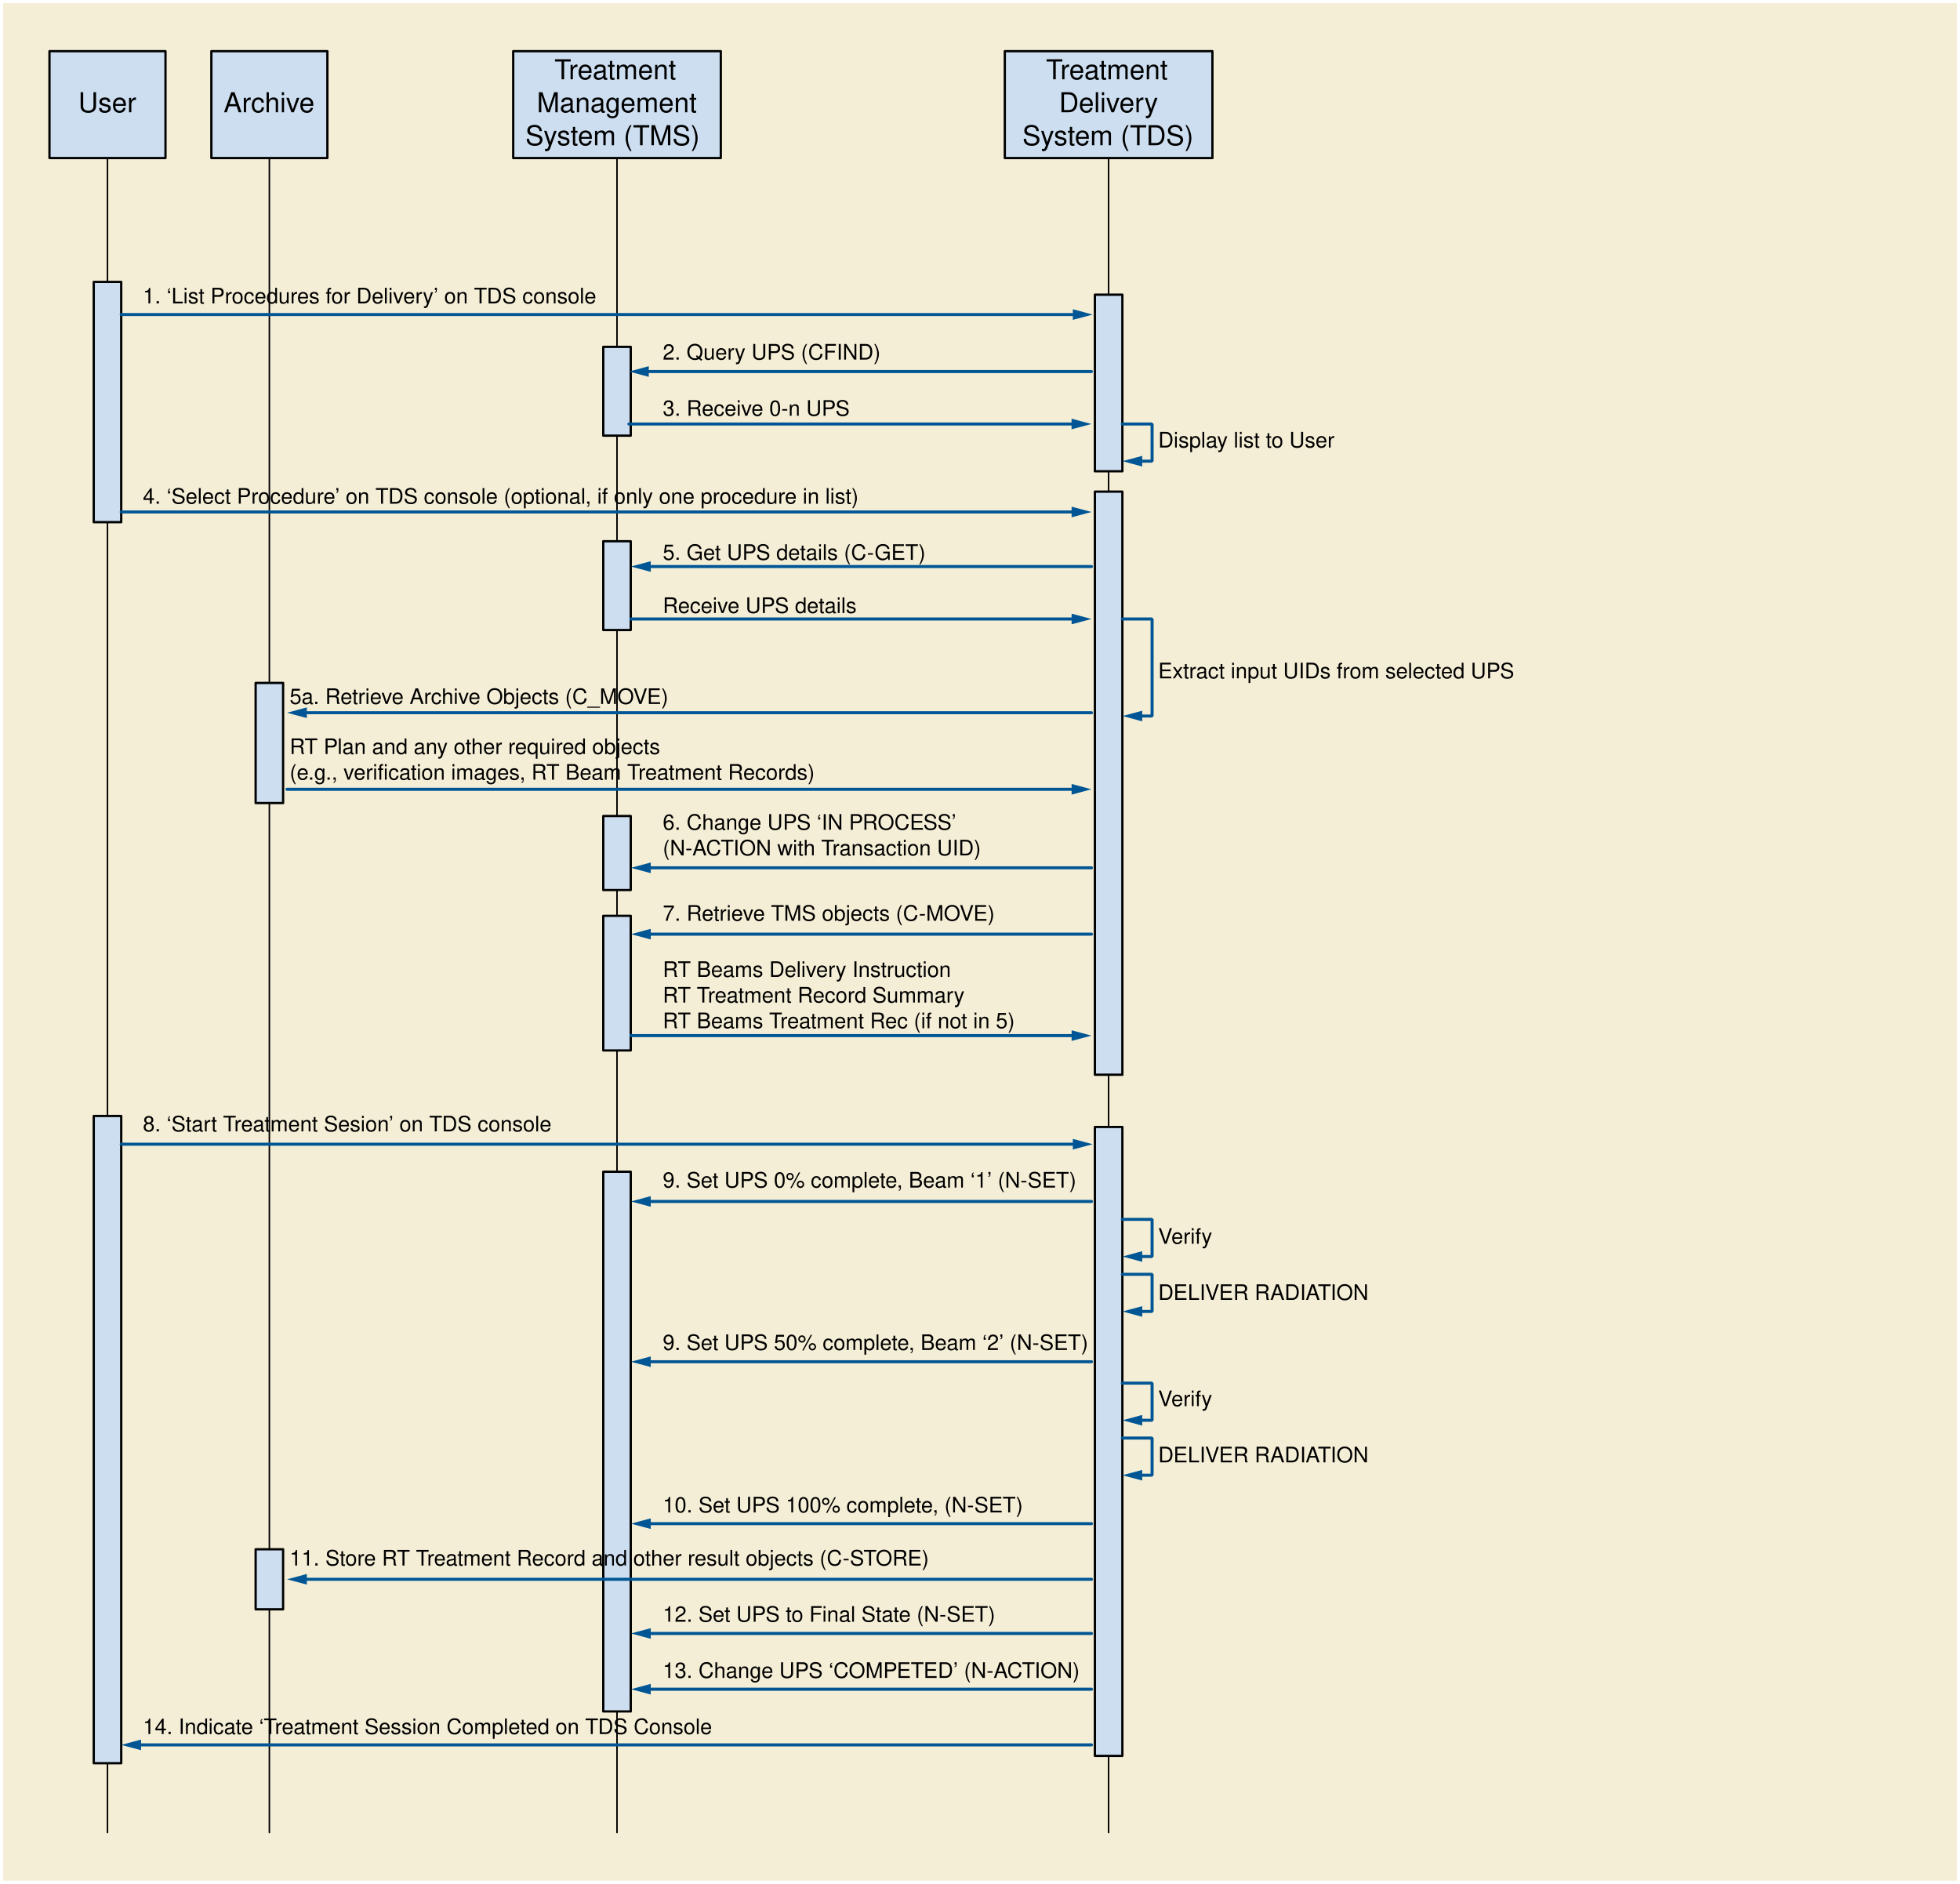
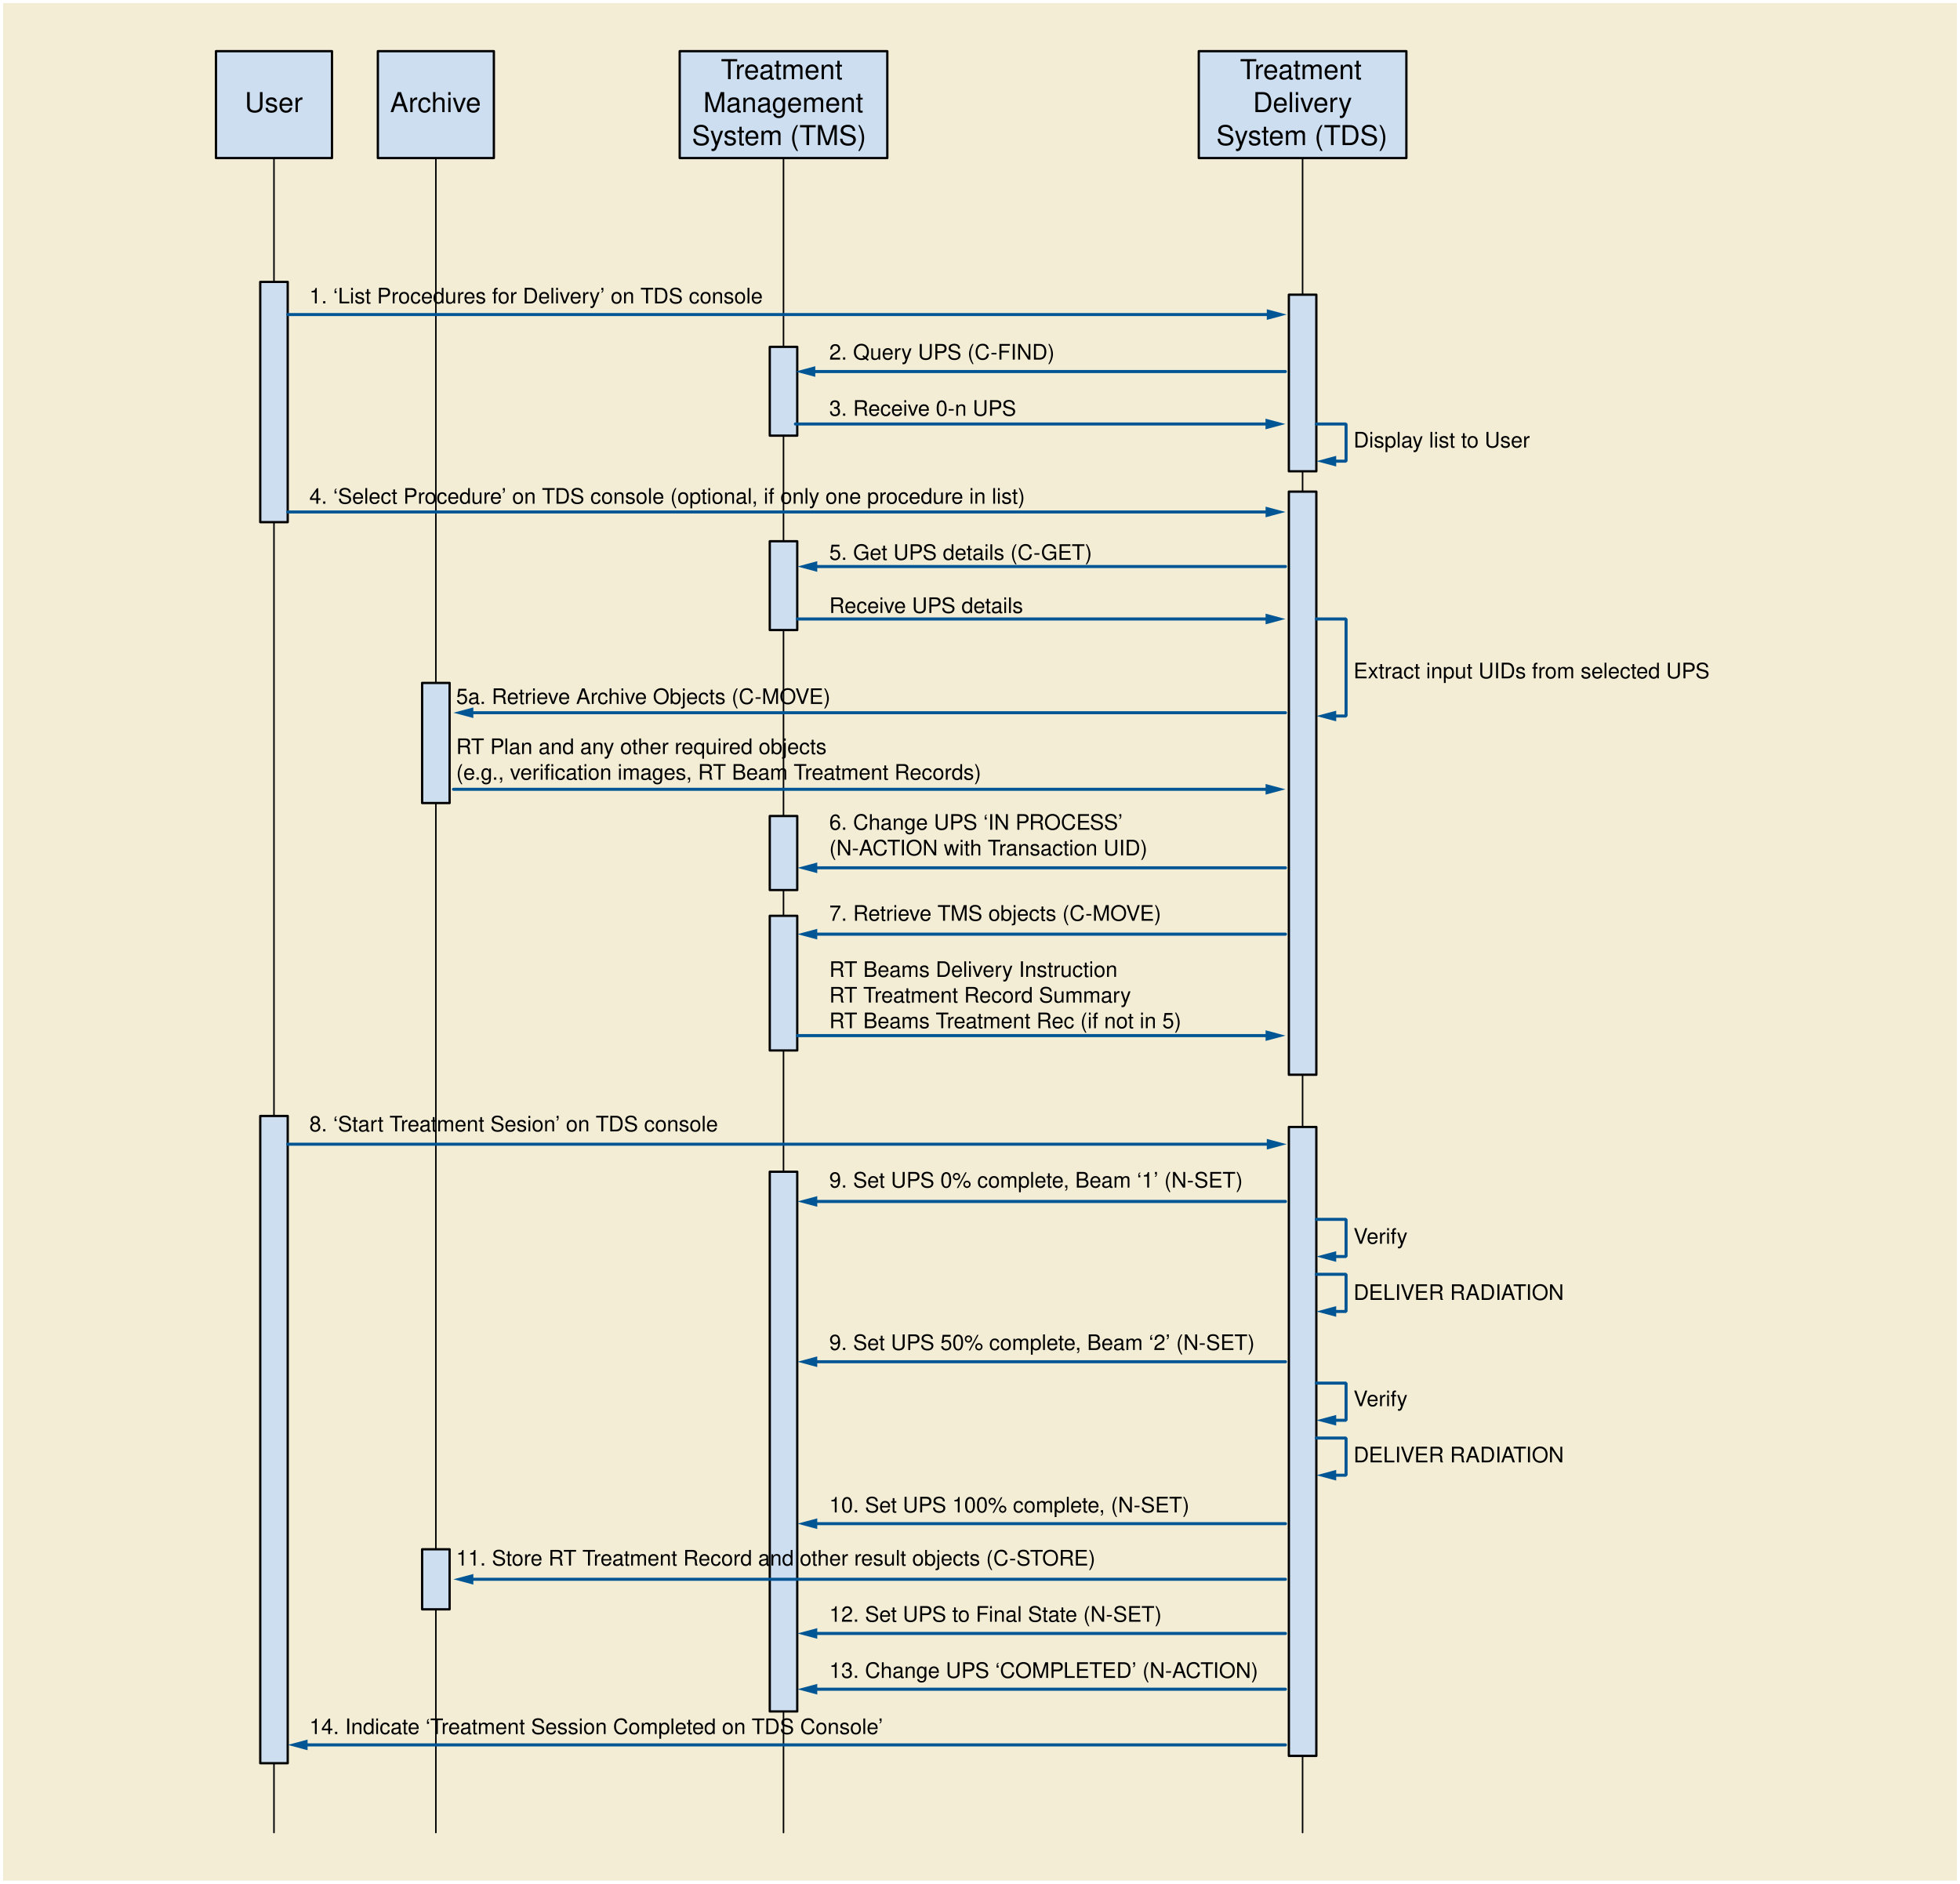
- <svg xmlns="http://www.w3.org/2000/svg" version="1.1" id="Layer_1" x="0px" y="0px" width="642px" height="617px" viewBox="0 0 642 617" enable-background="new 0 0 642 617" xml:space="preserve">
+ <svg xmlns="http://www.w3.org/2000/svg" version="1.1" id="Layer_1" x="0px" y="0px" viewBox="0 0 642 617" enable-background="new 0 0 642 617" xml:space="preserve">
  <defs>
    <style type="text/css">
	text {
	  font-family: Helvetica, Verdana, ArialUnicodeMS, san-serif
	}
	</style>
  </defs>
  <g>
   </g>
  <g>
-     <rect x="1" y="1" fill="#F5EED6" width="640" height="615" />
+     <rect x="1" y="1" fill="#F3EDD6" width="640" height="615" />
    <g>
-       <line fill="none" stroke="#000000" stroke-width="0.5" stroke-linecap="round" stroke-miterlimit="1" x1="202.101" y1="51.926" x2="202.101" y2="600.235" />
-       <line fill="none" stroke="#000000" stroke-width="0.5" stroke-linecap="round" stroke-miterlimit="1" x1="88.233" y1="51.926" x2="88.233" y2="600.235" />
-       <line fill="none" stroke="#000000" stroke-width="0.5" stroke-linecap="round" stroke-miterlimit="1" x1="363.126" y1="51.926" x2="363.126" y2="600.235" />
-       <line fill="none" stroke="#000000" stroke-width="0.5" stroke-linecap="round" stroke-miterlimit="1" x1="35.205" y1="51.926" x2="35.205" y2="600.235" />
-       <rect x="69.233" y="16.765" fill="#CCDEF0" stroke="#010101" stroke-width="0.75" stroke-linecap="round" stroke-linejoin="round" stroke-miterlimit="1" width="38" height="35" />
-       <rect x="16.205" y="16.765" fill="#CCDEF0" stroke="#010101" stroke-width="0.75" stroke-linecap="round" stroke-linejoin="round" stroke-miterlimit="1" width="38" height="35" />
-       <text transform="matrix(1 0 0 1 25.6445 36.7695)" font-size="9">User</text>
-       <text transform="matrix(1 0 0 1 73.2334 36.7695)" font-size="9">Archive</text>
-       <rect x="329.126" y="16.765" fill="#CCDEF0" stroke="#010101" stroke-width="0.75" stroke-linecap="round" stroke-linejoin="round" stroke-miterlimit="1" width="68" height="35" />
-       <rect x="168.102" y="16.765" fill="#CCDEF0" stroke="#010101" stroke-width="0.75" stroke-linecap="round" stroke-linejoin="round" stroke-miterlimit="1" width="68" height="35" />
-       <text transform="matrix(1 0 0 1 342.627 25.9697)">
-         <tspan x="0" y="0" font-size="9">Treatment</tspan>
-         <tspan x="4.254" y="10.8" font-size="9">Delivery</tspan>
-         <tspan x="-7.743" y="21.6" font-size="9">System (TDS)</tspan>
+       <line fill="none" stroke="#000000" stroke-width="0.5" stroke-linecap="round" stroke-miterlimit="1" x1="256.637" y1="51.926" x2="256.637" y2="600.235" />
+       <line fill="none" stroke="#000000" stroke-width="0.5" stroke-linecap="round" stroke-miterlimit="1" x1="142.769" y1="51.926" x2="142.769" y2="600.235" />
+       <line fill="none" stroke="#000000" stroke-width="0.5" stroke-linecap="round" stroke-miterlimit="1" x1="426.662" y1="51.926" x2="426.662" y2="600.235" />
+       <line fill="none" stroke="#000000" stroke-width="0.5" stroke-linecap="round" stroke-miterlimit="1" x1="89.741" y1="51.926" x2="89.741" y2="600.235" />
+       <rect x="123.769" y="16.765" fill="#CCDEF0" stroke="#010101" stroke-width="0.75" stroke-linecap="round" stroke-linejoin="round" stroke-miterlimit="1" width="38" height="35" />
+       <rect x="70.741" y="16.765" fill="#CCDEF0" stroke="#010101" stroke-width="0.75" stroke-linecap="round" stroke-linejoin="round" stroke-miterlimit="1" width="38" height="35" />
+       <text transform="matrix(1 0 0 1 80.1802 36.7305)" font-size="9px">User</text>
+       <text transform="matrix(1 0 0 1 127.769 36.7305)" font-size="9px">Archive</text>
+       <rect x="392.662" y="16.765" fill="#CCDEF0" stroke="#010101" stroke-width="0.75" stroke-linecap="round" stroke-linejoin="round" stroke-miterlimit="1" width="68" height="35" />
+       <rect x="222.638" y="16.765" fill="#CCDEF0" stroke="#010101" stroke-width="0.75" stroke-linecap="round" stroke-linejoin="round" stroke-miterlimit="1" width="68" height="35" />
+       <text transform="matrix(1 0 0 1 406.1626 25.9307)">
+         <tspan x="0" y="0" font-size="9px">Treatment</tspan>
+         <tspan x="4.254" y="10.8" font-size="9px">Delivery</tspan>
+         <tspan x="-7.743" y="21.6" font-size="9px">System (TDS)</tspan>
      </text>
-       <text transform="matrix(1 0 0 1 181.5938 25.9697)">
-         <tspan x="0" y="0" font-size="9">Treatment</tspan>
-         <tspan x="-5.759" y="10.8" font-size="9">Management</tspan>
-         <tspan x="-9.492" y="21.6" font-size="9">System (TMS) </tspan>
+       <text transform="matrix(1 0 0 1 236.1294 25.9307)">
+         <tspan x="0" y="0" font-size="9px">Treatment</tspan>
+         <tspan x="-5.759" y="10.8" font-size="9px">Management</tspan>
+         <tspan x="-9.492" y="21.6" font-size="9px">System (TMS) </tspan>
      </text>
-       <rect x="358.633" y="96.528" fill="#CCDEF0" stroke="#010101" stroke-width="0.75" stroke-linecap="round" stroke-linejoin="round" stroke-miterlimit="1" width="9" height="57.834" />
-       <rect x="358.633" y="161.028" fill="#CCDEF0" stroke="#010101" stroke-width="0.75" stroke-linecap="round" stroke-linejoin="round" stroke-miterlimit="1" width="9" height="191" />
-       <rect x="197.602" y="113.615" fill="#CCDEF0" stroke="#010101" stroke-width="0.75" stroke-linecap="round" stroke-linejoin="round" stroke-miterlimit="1" width="9" height="29.08" />
-       <rect x="197.602" y="177.282" fill="#CCDEF0" stroke="#010101" stroke-width="0.75" stroke-linecap="round" stroke-linejoin="round" stroke-miterlimit="1" width="9" height="29.08" />
-       <rect x="197.602" y="267.282" fill="#CCDEF0" stroke="#010101" stroke-width="0.75" stroke-linecap="round" stroke-linejoin="round" stroke-miterlimit="1" width="9" height="24.246" />
-       <rect x="197.602" y="299.968" fill="#CCDEF0" stroke="#010101" stroke-width="0.75" stroke-linecap="round" stroke-linejoin="round" stroke-miterlimit="1" width="9" height="44.102" />
-       <rect x="197.602" y="383.792" fill="#CCDEF0" stroke="#010101" stroke-width="0.75" stroke-linecap="round" stroke-linejoin="round" stroke-miterlimit="1" width="9" height="176.777" />
-       <rect x="30.705" y="92.336" fill="#CCDEF0" stroke="#010101" stroke-width="0.75" stroke-linecap="round" stroke-linejoin="round" stroke-miterlimit="1" width="9" height="78.692" />
-       <rect x="83.734" y="223.683" fill="#CCDEF0" stroke="#010101" stroke-width="0.75" stroke-linecap="round" stroke-linejoin="round" stroke-miterlimit="1" width="9" height="39.346" />
-       <rect x="83.734" y="507.45" fill="#CCDEF0" stroke="#010101" stroke-width="0.75" stroke-linecap="round" stroke-linejoin="round" stroke-miterlimit="1" width="9" height="19.67" />
-       <rect x="30.708" y="365.528" fill="#CCDEF0" stroke="#010101" stroke-width="0.75" stroke-linecap="round" stroke-linejoin="round" stroke-miterlimit="1" width="9" height="212" />
-       <rect x="358.633" y="369.132" fill="#CCDEF0" stroke="#010101" stroke-width="0.75" stroke-linecap="round" stroke-linejoin="round" stroke-miterlimit="1" width="9" height="206" />
-       <g>
-         <g>
-           <line fill="none" stroke="#005695" stroke-linecap="round" stroke-miterlimit="1" x1="39.708" y1="103.032" x2="352.597" y2="103.032" />
-           <g>
-             <polygon fill="#005695" points="351.407,104.775 357.912,103.032 351.407,101.289      " />
-           </g>
-         </g>
-       </g>
-       <g>
-         <g>
-           <line fill="none" stroke="#005695" stroke-linecap="round" stroke-miterlimit="1" x1="39.708" y1="374.778" x2="352.597" y2="374.778" />
-           <g>
-             <polygon fill="#005695" points="351.407,376.521 357.912,374.778 351.407,373.035      " />
-           </g>
-         </g>
-       </g>
-       <g>
-         <g>
-           <line fill="none" stroke="#005695" stroke-linecap="round" stroke-miterlimit="1" x1="39.708" y1="167.695" x2="352.197" y2="167.695" />
-           <g>
-             <polygon fill="#005695" points="351.008,169.438 357.513,167.695 351.008,165.952      " />
-           </g>
-         </g>
-       </g>
-       <g>
-         <g>
-           <line fill="none" stroke="#005695" stroke-linecap="round" stroke-miterlimit="1" x1="99.317" y1="233.449" x2="357.513" y2="233.449" />
-           <g>
-             <polygon fill="#005695" points="100.506,235.192 94.002,233.449 100.506,231.706      " />
-           </g>
-         </g>
-       </g>
-       <g>
-         <g>
-           <line fill="none" stroke="#005695" stroke-linecap="round" stroke-miterlimit="1" x1="94.002" y1="258.528" x2="352.197" y2="258.528" />
-           <g>
-             <polygon fill="#005695" points="351.008,260.271 357.513,258.528 351.008,256.785      " />
-           </g>
-         </g>
-       </g>
-       <g>
-         <g>
-           <line fill="none" stroke="#005695" stroke-linecap="round" stroke-miterlimit="1" x1="211.322" y1="121.695" x2="357.488" y2="121.695" />
-           <g>
-             <polygon fill="#005695" points="212.511,123.438 206.007,121.695 212.511,119.952      " />
-           </g>
-         </g>
-       </g>
-       <g>
-         <g>
-           <line fill="none" stroke="#005695" stroke-linecap="round" stroke-miterlimit="1" x1="206.007" y1="138.878" x2="352.173" y2="138.878" />
-           <g>
-             <polygon fill="#005695" points="350.983,140.621 357.488,138.878 350.983,137.135      " />
-           </g>
-         </g>
-       </g>
-       <g>
-         <g>
-           <line fill="none" stroke="#005695" stroke-linecap="round" stroke-miterlimit="1" x1="211.966" y1="185.562" x2="357.513" y2="185.562" />
-           <g>
-             <polygon fill="#005695" points="213.155,187.305 206.651,185.562 213.155,183.818      " />
-           </g>
-         </g>
-       </g>
-       <g>
-         <g>
-           <line fill="none" stroke="#005695" stroke-linecap="round" stroke-miterlimit="1" x1="211.966" y1="284.248" x2="357.513" y2="284.248" />
-           <g>
-             <polygon fill="#005695" points="213.155,285.991 206.651,284.248 213.155,282.505      " />
-           </g>
-         </g>
-       </g>
-       <g>
-         <g>
-           <line fill="none" stroke="#005695" stroke-linecap="round" stroke-miterlimit="1" x1="211.966" y1="393.528" x2="357.513" y2="393.528" />
-           <g>
-             <polygon fill="#005695" points="213.155,395.271 206.651,393.528 213.155,391.785      " />
-           </g>
-         </g>
-       </g>
-       <g>
-         <g>
-           <line fill="none" stroke="#005695" stroke-linecap="round" stroke-miterlimit="1" x1="99.317" y1="517.285" x2="357.513" y2="517.285" />
-           <g>
-             <polygon fill="#005695" points="100.506,519.028 94.002,517.285 100.506,515.542      " />
-           </g>
-         </g>
-       </g>
-       <g>
-         <g>
-           <line fill="none" stroke="#005695" stroke-linecap="round" stroke-miterlimit="1" x1="45.023" y1="571.528" x2="357.513" y2="571.528" />
-           <g>
-             <polygon fill="#005695" points="46.212,573.271 39.708,571.528 46.212,569.785      " />
-           </g>
-         </g>
-       </g>
-       <g>
-         <g>
-           <line fill="none" stroke="#005695" stroke-linecap="round" stroke-miterlimit="1" x1="211.966" y1="446.028" x2="357.513" y2="446.028" />
-           <g>
-             <polygon fill="#005695" points="213.155,447.771 206.651,446.028 213.155,444.285      " />
-           </g>
-         </g>
-       </g>
-       <g>
-         <g>
-           <line fill="none" stroke="#005695" stroke-linecap="round" stroke-miterlimit="1" x1="211.966" y1="499.069" x2="357.513" y2="499.069" />
-           <g>
-             <polygon fill="#005695" points="213.155,500.812 206.651,499.069 213.155,497.326      " />
-           </g>
-         </g>
-       </g>
-       <g>
-         <g>
-           <line fill="none" stroke="#005695" stroke-linecap="round" stroke-miterlimit="1" x1="211.966" y1="535.028" x2="357.513" y2="535.028" />
-           <g>
-             <polygon fill="#005695" points="213.155,536.771 206.651,535.028 213.155,533.285      " />
-           </g>
-         </g>
-       </g>
-       <g>
-         <g>
-           <line fill="none" stroke="#005695" stroke-linecap="round" stroke-miterlimit="1" x1="211.966" y1="553.29" x2="357.513" y2="553.29" />
-           <g>
-             <polygon fill="#005695" points="213.155,555.033 206.651,553.29 213.155,551.547      " />
-           </g>
-         </g>
-       </g>
-       <g>
-         <g>
-           <line fill="none" stroke="#005695" stroke-linecap="round" stroke-miterlimit="1" x1="211.966" y1="305.976" x2="357.513" y2="305.976" />
-           <g>
-             <polygon fill="#005695" points="213.155,307.719 206.651,305.976 213.155,304.232      " />
-           </g>
-         </g>
-       </g>
-       <g>
-         <g>
-           <line fill="none" stroke="#005695" stroke-linecap="round" stroke-miterlimit="1" x1="206.651" y1="202.744" x2="352.197" y2="202.744" />
-           <g>
-             <polygon fill="#005695" points="351.008,204.487 357.513,202.744 351.008,201.001      " />
-           </g>
-         </g>
-       </g>
-       <g>
-         <g>
-           <line fill="none" stroke="#005695" stroke-linecap="round" stroke-miterlimit="1" x1="206.651" y1="339.209" x2="352.197" y2="339.209" />
-           <g>
-             <polygon fill="#005695" points="351.008,340.952 357.513,339.209 351.008,337.466      " />
-           </g>
-         </g>
-       </g>
-       <g>
-         <g>
-           <polyline fill="none" stroke="#005695" stroke-linecap="round" stroke-miterlimit="1" points="367.633,138.878 377.368,138.878       377.368,151.054 372.948,151.054     " />
-           <g>
-             <polygon fill="#005695" points="374.138,149.311 367.633,151.054 374.138,152.797      " />
-           </g>
-         </g>
-       </g>
-       <g>
-         <g>
-           <polyline fill="none" stroke="#005695" stroke-linecap="round" stroke-miterlimit="1" points="367.633,399.389 377.368,399.389       377.368,411.564 372.948,411.564     " />
-           <g>
-             <polygon fill="#005695" points="374.138,409.821 367.633,411.564 374.138,413.308      " />
-           </g>
-         </g>
-       </g>
-       <g>
-         <g>
-           <polyline fill="none" stroke="#005695" stroke-linecap="round" stroke-miterlimit="1" points="367.633,417.387 377.368,417.387       377.368,429.562 372.948,429.562     " />
-           <g>
-             <polygon fill="#005695" points="374.138,427.819 367.633,429.562 374.138,431.306      " />
-           </g>
-         </g>
-       </g>
-       <g>
-         <g>
-           <polyline fill="none" stroke="#005695" stroke-linecap="round" stroke-miterlimit="1" points="367.633,453.026 377.368,453.026       377.368,465.202 372.948,465.202     " />
-           <g>
-             <polygon fill="#005695" points="374.138,463.459 367.633,465.202 374.138,466.945      " />
-           </g>
-         </g>
-       </g>
-       <g>
-         <g>
-           <polyline fill="none" stroke="#005695" stroke-linecap="round" stroke-miterlimit="1" points="367.633,471.024 377.368,471.024       377.368,483.2 372.948,483.2     " />
-           <g>
-             <polygon fill="#005695" points="374.138,481.457 367.633,483.2 374.138,484.943      " />
-           </g>
-         </g>
-       </g>
-       <g>
-         <g>
-           <polyline fill="none" stroke="#005695" stroke-linecap="round" stroke-miterlimit="1" points="367.633,202.744 377.368,202.744       377.368,234.528 372.948,234.528     " />
-           <g>
-             <polygon fill="#005695" points="374.138,232.785 367.633,234.528 374.138,236.271      " />
-           </g>
-         </g>
-       </g>
-       <rect x="46.795" y="94.369" fill="none" width="579" height="480.997" />
-       <text transform="matrix(1.0017 0 0 1 46.7949 99.3794)">
-         <tspan x="0" y="0" font-size="7">1. ‘List Procedures for Delivery’ on TDS console</tspan>
-         <tspan x="0" y="18.4" font-size="7" letter-spacing="45.924">	</tspan>
-         <tspan x="48" y="18.4" font-size="7" letter-spacing="119.801">	</tspan>
-         <tspan x="169.999" y="18.4" font-size="7">2. Query UPS (CFIND)</tspan>
-         <tspan x="0" y="36.8" font-size="7" letter-spacing="45.924">	</tspan>
-         <tspan x="48" y="36.8" font-size="7" letter-spacing="119.801">	</tspan>
-         <tspan x="169.999" y="36.8" font-size="7">3. Receive 0-n UPS</tspan>
-         <tspan x="0" y="47.2" font-size="7" letter-spacing="45.924">	</tspan>
-         <tspan x="48" y="47.2" font-size="7" letter-spacing="119.801">	</tspan>
-         <tspan x="169.999" y="47.2" font-size="7" letter-spacing="159.735">	</tspan>
-         <tspan x="331.999" y="47.2" font-size="7">Display list to User</tspan>
-         <tspan x="0" y="65.6" font-size="7">4. ‘Select Procedure’ on TDS console (optional, if only one procedure in list)</tspan>
-         <tspan x="0" y="84" font-size="7" letter-spacing="45.924">	</tspan>
-         <tspan x="48" y="84" font-size="7" letter-spacing="119.801">	</tspan>
-         <tspan x="169.999" y="84" font-size="7">5. Get UPS details (C-GET)</tspan>
-         <tspan x="0" y="101.4" font-size="7" letter-spacing="45.924">	</tspan>
-         <tspan x="48" y="101.4" font-size="7" letter-spacing="119.801">	</tspan>
-         <tspan x="169.999" y="101.4" font-size="7">Receive UPS details</tspan>
-         <tspan x="0" y="122.8" font-size="7" letter-spacing="45.924">	</tspan>
-         <tspan x="48" y="122.8" font-size="7" letter-spacing="119.801">	</tspan>
-         <tspan x="169.999" y="122.8" font-size="7" letter-spacing="159.735">	</tspan>
-         <tspan x="331.999" y="122.8" font-size="7">Extract input UIDs from selected UPS</tspan>
-         <tspan x="0" y="131.2" font-size="7" letter-spacing="45.924">	</tspan>
-         <tspan x="48" y="131.2" font-size="7">5a. Retrieve Archive Objects (C_MOVE)</tspan>
-         <tspan x="0" y="147.6" font-size="7" letter-spacing="45.924">	</tspan>
-         <tspan x="48" y="147.6" font-size="7">RT Plan and any other required objects</tspan>
-         <tspan x="0" y="156" font-size="7" letter-spacing="45.924">	</tspan>
-         <tspan x="48" y="156" font-size="7">(e.g., verification images, RT Beam Treatment Records)</tspan>
-         <tspan x="0" y="172.4" font-size="7" letter-spacing="45.924">	</tspan>
-         <tspan x="48" y="172.4" font-size="7" letter-spacing="119.801">	</tspan>
-         <tspan x="169.999" y="172.4" font-size="7">6. Change UPS ‘IN PROCESS’</tspan>
-         <tspan x="0" y="180.8" font-size="7" letter-spacing="45.924">	</tspan>
-         <tspan x="48" y="180.8" font-size="7" letter-spacing="119.801">	</tspan>
-         <tspan x="169.999" y="180.8" font-size="7">(N-ACTION with Transaction UID)</tspan>
-         <tspan x="0" y="202.2" font-size="7" letter-spacing="45.924">	</tspan>
-         <tspan x="48" y="202.2" font-size="7" letter-spacing="119.801">	</tspan>
-         <tspan x="169.999" y="202.2" font-size="7">7. Retrieve TMS objects (C-MOVE)</tspan>
-         <tspan x="0" y="220.599" font-size="7" letter-spacing="45.924">	</tspan>
-         <tspan x="48" y="220.599" font-size="7" letter-spacing="119.801">	</tspan>
-         <tspan x="169.999" y="220.599" font-size="7">RT Beams Delivery Instruction</tspan>
-         <tspan x="0" y="229" font-size="7" letter-spacing="45.924">	</tspan>
-         <tspan x="48" y="229" font-size="7" letter-spacing="119.801">	</tspan>
-         <tspan x="169.999" y="229" font-size="7">RT Treatment Record Summary</tspan>
-         <tspan x="0" y="237.4" fill="#010101" font-size="7" letter-spacing="45.924">	</tspan>
-         <tspan x="48" y="237.4" fill="#010101" font-size="7" letter-spacing="119.801">	</tspan>
-         <tspan x="169.999" y="237.4" fill="#010101" font-size="7">RT Beams Treatment Rec (if not in 5)</tspan>
-         <tspan x="0" y="271.201" font-size="7">8. ‘Start Treatment Sesion’ on TDS console</tspan>
-         <tspan x="0" y="289.599" font-size="7" letter-spacing="45.924">	</tspan>
-         <tspan x="48" y="289.599" font-size="7" letter-spacing="119.801">	</tspan>
-         <tspan x="169.999" y="289.599" font-size="7">9. Set UPS 0% complete, Beam ‘1’ (N-SET)</tspan>
-         <tspan x="0" y="308" font-size="7" letter-spacing="45.924">	</tspan>
-         <tspan x="48" y="308" font-size="7" letter-spacing="119.801">	</tspan>
-         <tspan x="169.999" y="308" font-size="7" letter-spacing="159.735">	</tspan>
-         <tspan x="331.999" y="308" font-size="7">Verify</tspan>
-         <tspan x="0" y="326.4" font-size="7" letter-spacing="45.924">	</tspan>
-         <tspan x="48" y="326.4" font-size="7" letter-spacing="119.801">	</tspan>
-         <tspan x="169.999" y="326.4" font-size="7" letter-spacing="159.735">	</tspan>
-         <tspan x="331.999" y="326.4" font-size="7">DELIVER RADIATION</tspan>
-         <tspan x="0" y="342.8" font-size="7" letter-spacing="45.924">	</tspan>
-         <tspan x="48" y="342.8" font-size="7" letter-spacing="119.801">	</tspan>
-         <tspan x="169.999" y="342.8" font-size="7">9. Set UPS 50% complete, Beam ‘2’ (N-SET)</tspan>
-         <tspan x="0" y="361.201" font-size="7" letter-spacing="45.924">	</tspan>
-         <tspan x="48" y="361.201" font-size="7" letter-spacing="119.801">	</tspan>
-         <tspan x="169.999" y="361.201" font-size="7" letter-spacing="159.735">	</tspan>
-         <tspan x="331.999" y="361.201" font-size="7">Verify</tspan>
-         <tspan x="0" y="379.599" font-size="7" letter-spacing="45.924">	</tspan>
-         <tspan x="48" y="379.599" font-size="7" letter-spacing="119.801">	</tspan>
-         <tspan x="169.999" y="379.599" font-size="7" letter-spacing="159.735">	</tspan>
-         <tspan x="331.999" y="379.599" font-size="7">DELIVER RADIATION</tspan>
-         <tspan x="0" y="396" font-size="7" letter-spacing="45.924">	</tspan>
-         <tspan x="48" y="396" font-size="7" letter-spacing="119.801">	</tspan>
-         <tspan x="169.999" y="396" font-size="7">10. Set UPS 100% complete, (N-SET)</tspan>
-         <tspan x="0" y="413.4" font-size="7" letter-spacing="45.924">	</tspan>
-         <tspan x="48" y="413.4" font-size="7">11. Store RT Treatment Record and other result objects (C-STORE)</tspan>
-         <tspan x="0" y="431.8" font-size="7" letter-spacing="45.924">	</tspan>
-         <tspan x="48" y="431.8" font-size="7" letter-spacing="119.801">	</tspan>
-         <tspan x="169.999" y="431.8" font-size="7">12. Set UPS to Final State (N-SET)</tspan>
-         <tspan x="0" y="450.201" font-size="7" letter-spacing="45.924">	</tspan>
-         <tspan x="48" y="450.201" font-size="7" letter-spacing="119.801">	</tspan>
-         <tspan x="169.999" y="450.201" font-size="7">13. Change UPS ‘COMPETED’ (N-ACTION)</tspan>
-         <tspan x="0" y="468.599" font-size="7">14. Indicate ‘Treatment Session Completed on TDS Console</tspan>
+       <rect x="422.168" y="96.528" fill="#CCDEF0" stroke="#010101" stroke-width="0.75" stroke-linecap="round" stroke-linejoin="round" stroke-miterlimit="1" width="9" height="57.834" />
+       <rect x="422.168" y="161.028" fill="#CCDEF0" stroke="#010101" stroke-width="0.75" stroke-linecap="round" stroke-linejoin="round" stroke-miterlimit="1" width="9" height="191" />
+       <rect x="252.137" y="113.615" fill="#CCDEF0" stroke="#010101" stroke-width="0.75" stroke-linecap="round" stroke-linejoin="round" stroke-miterlimit="1" width="9" height="29.08" />
+       <rect x="252.137" y="177.282" fill="#CCDEF0" stroke="#010101" stroke-width="0.75" stroke-linecap="round" stroke-linejoin="round" stroke-miterlimit="1" width="9" height="29.08" />
+       <rect x="252.137" y="267.282" fill="#CCDEF0" stroke="#010101" stroke-width="0.75" stroke-linecap="round" stroke-linejoin="round" stroke-miterlimit="1" width="9" height="24.246" />
+       <rect x="252.137" y="299.968" fill="#CCDEF0" stroke="#010101" stroke-width="0.75" stroke-linecap="round" stroke-linejoin="round" stroke-miterlimit="1" width="9" height="44.102" />
+       <rect x="252.137" y="383.792" fill="#CCDEF0" stroke="#010101" stroke-width="0.75" stroke-linecap="round" stroke-linejoin="round" stroke-miterlimit="1" width="9" height="176.777" />
+       <rect x="85.241" y="92.336" fill="#CCDEF0" stroke="#010101" stroke-width="0.75" stroke-linecap="round" stroke-linejoin="round" stroke-miterlimit="1" width="9" height="78.692" />
+       <rect x="138.27" y="223.683" fill="#CCDEF0" stroke="#010101" stroke-width="0.75" stroke-linecap="round" stroke-linejoin="round" stroke-miterlimit="1" width="9" height="39.346" />
+       <rect x="138.27" y="507.45" fill="#CCDEF0" stroke="#010101" stroke-width="0.75" stroke-linecap="round" stroke-linejoin="round" stroke-miterlimit="1" width="9" height="19.67" />
+       <rect x="85.244" y="365.528" fill="#CCDEF0" stroke="#010101" stroke-width="0.75" stroke-linecap="round" stroke-linejoin="round" stroke-miterlimit="1" width="9" height="212" />
+       <rect x="422.168" y="369.132" fill="#CCDEF0" stroke="#010101" stroke-width="0.75" stroke-linecap="round" stroke-linejoin="round" stroke-miterlimit="1" width="9" height="206" />
+       <g>
+         <g>
+           <line fill="none" stroke="#005695" stroke-linecap="round" stroke-miterlimit="1" x1="94.244" y1="103.032" x2="416.132" y2="103.032" />
+           <g>
+             <polygon fill="#005695" points="414.943,104.775 421.448,103.032 414.943,101.289      " />
+           </g>
+         </g>
+       </g>
+       <g>
+         <g>
+           <line fill="none" stroke="#005695" stroke-linecap="round" stroke-miterlimit="1" x1="94.244" y1="374.778" x2="416.132" y2="374.778" />
+           <g>
+             <polygon fill="#005695" points="414.943,376.521 421.448,374.778 414.943,373.035      " />
+           </g>
+         </g>
+       </g>
+       <g>
+         <g>
+           <line fill="none" stroke="#005695" stroke-linecap="round" stroke-miterlimit="1" x1="94.244" y1="167.695" x2="415.733" y2="167.695" />
+           <g>
+             <polygon fill="#005695" points="414.544,169.438 421.048,167.695 414.544,165.952      " />
+           </g>
+         </g>
+       </g>
+       <g>
+         <g>
+           <line fill="none" stroke="#005695" stroke-linecap="round" stroke-miterlimit="1" x1="153.853" y1="233.449" x2="421.048" y2="233.449" />
+           <g>
+             <polygon fill="#005695" points="155.042,235.192 148.538,233.449 155.042,231.706      " />
+           </g>
+         </g>
+       </g>
+       <g>
+         <g>
+           <line fill="none" stroke="#005695" stroke-linecap="round" stroke-miterlimit="1" x1="148.538" y1="258.528" x2="415.733" y2="258.528" />
+           <g>
+             <polygon fill="#005695" points="414.544,260.271 421.048,258.528 414.544,256.785      " />
+           </g>
+         </g>
+       </g>
+       <g>
+         <g>
+           <line fill="none" stroke="#005695" stroke-linecap="round" stroke-miterlimit="1" x1="265.858" y1="121.695" x2="421.024" y2="121.695" />
+           <g>
+             <polygon fill="#005695" points="267.047,123.438 260.543,121.695 267.047,119.952      " />
+           </g>
+         </g>
+       </g>
+       <g>
+         <g>
+           <line fill="none" stroke="#005695" stroke-linecap="round" stroke-miterlimit="1" x1="260.543" y1="138.878" x2="415.708" y2="138.878" />
+           <g>
+             <polygon fill="#005695" points="414.519,140.621 421.024,138.878 414.519,137.135      " />
+           </g>
+         </g>
+       </g>
+       <g>
+         <g>
+           <line fill="none" stroke="#005695" stroke-linecap="round" stroke-miterlimit="1" x1="266.502" y1="185.562" x2="421.048" y2="185.562" />
+           <g>
+             <polygon fill="#005695" points="267.691,187.305 261.186,185.562 267.691,183.818      " />
+           </g>
+         </g>
+       </g>
+       <g>
+         <g>
+           <line fill="none" stroke="#005695" stroke-linecap="round" stroke-miterlimit="1" x1="266.502" y1="284.248" x2="421.048" y2="284.248" />
+           <g>
+             <polygon fill="#005695" points="267.691,285.991 261.186,284.248 267.691,282.505      " />
+           </g>
+         </g>
+       </g>
+       <g>
+         <g>
+           <line fill="none" stroke="#005695" stroke-linecap="round" stroke-miterlimit="1" x1="266.502" y1="393.528" x2="421.048" y2="393.528" />
+           <g>
+             <polygon fill="#005695" points="267.691,395.271 261.186,393.528 267.691,391.785      " />
+           </g>
+         </g>
+       </g>
+       <g>
+         <g>
+           <line fill="none" stroke="#005695" stroke-linecap="round" stroke-miterlimit="1" x1="153.853" y1="517.285" x2="421.048" y2="517.285" />
+           <g>
+             <polygon fill="#005695" points="155.042,519.028 148.538,517.285 155.042,515.542      " />
+           </g>
+         </g>
+       </g>
+       <g>
+         <g>
+           <line fill="none" stroke="#005695" stroke-linecap="round" stroke-miterlimit="1" x1="99.559" y1="571.528" x2="421.048" y2="571.528" />
+           <g>
+             <polygon fill="#005695" points="100.748,573.271 94.244,571.528 100.748,569.785      " />
+           </g>
+         </g>
+       </g>
+       <g>
+         <g>
+           <line fill="none" stroke="#005695" stroke-linecap="round" stroke-miterlimit="1" x1="266.502" y1="446.028" x2="421.048" y2="446.028" />
+           <g>
+             <polygon fill="#005695" points="267.691,447.771 261.186,446.028 267.691,444.285      " />
+           </g>
+         </g>
+       </g>
+       <g>
+         <g>
+           <line fill="none" stroke="#005695" stroke-linecap="round" stroke-miterlimit="1" x1="266.502" y1="499.069" x2="421.048" y2="499.069" />
+           <g>
+             <polygon fill="#005695" points="267.691,500.812 261.186,499.069 267.691,497.326      " />
+           </g>
+         </g>
+       </g>
+       <g>
+         <g>
+           <line fill="none" stroke="#005695" stroke-linecap="round" stroke-miterlimit="1" x1="266.502" y1="535.028" x2="421.048" y2="535.028" />
+           <g>
+             <polygon fill="#005695" points="267.691,536.771 261.186,535.028 267.691,533.285      " />
+           </g>
+         </g>
+       </g>
+       <g>
+         <g>
+           <line fill="none" stroke="#005695" stroke-linecap="round" stroke-miterlimit="1" x1="266.502" y1="553.29" x2="421.048" y2="553.29" />
+           <g>
+             <polygon fill="#005695" points="267.691,555.033 261.186,553.29 267.691,551.547      " />
+           </g>
+         </g>
+       </g>
+       <g>
+         <g>
+           <line fill="none" stroke="#005695" stroke-linecap="round" stroke-miterlimit="1" x1="266.502" y1="305.976" x2="421.048" y2="305.976" />
+           <g>
+             <polygon fill="#005695" points="267.691,307.719 261.186,305.976 267.691,304.232      " />
+           </g>
+         </g>
+       </g>
+       <g>
+         <g>
+           <line fill="none" stroke="#005695" stroke-linecap="round" stroke-miterlimit="1" x1="261.186" y1="202.744" x2="415.733" y2="202.744" />
+           <g>
+             <polygon fill="#005695" points="414.544,204.487 421.048,202.744 414.544,201.001      " />
+           </g>
+         </g>
+       </g>
+       <g>
+         <g>
+           <line fill="none" stroke="#005695" stroke-linecap="round" stroke-miterlimit="1" x1="261.186" y1="339.209" x2="415.733" y2="339.209" />
+           <g>
+             <polygon fill="#005695" points="414.544,340.952 421.048,339.209 414.544,337.466      " />
+           </g>
+         </g>
+       </g>
+       <g>
+         <g>
+           <polyline fill="none" stroke="#005695" stroke-linecap="round" stroke-miterlimit="1" points="431.168,138.878 440.904,138.878       440.904,151.054 436.484,151.054     " />
+           <g>
+             <polygon fill="#005695" points="437.673,149.311 431.168,151.054 437.673,152.797      " />
+           </g>
+         </g>
+       </g>
+       <g>
+         <g>
+           <polyline fill="none" stroke="#005695" stroke-linecap="round" stroke-miterlimit="1" points="431.168,399.389 440.904,399.389       440.904,411.564 436.484,411.564     " />
+           <g>
+             <polygon fill="#005695" points="437.673,409.821 431.168,411.564 437.673,413.308      " />
+           </g>
+         </g>
+       </g>
+       <g>
+         <g>
+           <polyline fill="none" stroke="#005695" stroke-linecap="round" stroke-miterlimit="1" points="431.168,417.387 440.904,417.387       440.904,429.562 436.484,429.562     " />
+           <g>
+             <polygon fill="#005695" points="437.673,427.819 431.168,429.562 437.673,431.306      " />
+           </g>
+         </g>
+       </g>
+       <g>
+         <g>
+           <polyline fill="none" stroke="#005695" stroke-linecap="round" stroke-miterlimit="1" points="431.168,453.026 440.904,453.026       440.904,465.202 436.484,465.202     " />
+           <g>
+             <polygon fill="#005695" points="437.673,463.459 431.168,465.202 437.673,466.945      " />
+           </g>
+         </g>
+       </g>
+       <g>
+         <g>
+           <polyline fill="none" stroke="#005695" stroke-linecap="round" stroke-miterlimit="1" points="431.168,471.024 440.904,471.024       440.904,483.2 436.484,483.2     " />
+           <g>
+             <polygon fill="#005695" points="437.673,481.457 431.168,483.2 437.673,484.943      " />
+           </g>
+         </g>
+       </g>
+       <g>
+         <g>
+           <polyline fill="none" stroke="#005695" stroke-linecap="round" stroke-miterlimit="1" points="431.168,202.744 440.904,202.744       440.904,234.528 436.484,234.528     " />
+           <g>
+             <polygon fill="#005695" points="437.673,232.785 431.168,234.528 437.673,236.271      " />
+           </g>
+         </g>
+       </g>
+       <rect x="101.331" y="94.369" fill="none" width="469.929" height="480.997" />
+       <text transform="matrix(1.0017 0 0 1 101.3306 99.3799)">
+         <tspan x="0" y="0" font-size="7px">1. ‘List Procedures for Delivery’ on TDS console</tspan>
+         <tspan x="0" y="18.4" font-size="7px" letter-spacing="45.924">	</tspan>
+         <tspan x="48" y="18.4" font-size="7px" letter-spacing="119.801">	</tspan>
+         <tspan x="169.999" y="18.4" font-size="7px">2. Query UPS (C-FIND)</tspan>
+         <tspan x="0" y="36.8" font-size="7px" letter-spacing="45.924">	</tspan>
+         <tspan x="48" y="36.8" font-size="7px" letter-spacing="119.801">	</tspan>
+         <tspan x="169.999" y="36.8" font-size="7px">3. Receive 0-n UPS</tspan>
+         <tspan x="0" y="47.2" font-size="7px" letter-spacing="45.924">	</tspan>
+         <tspan x="48" y="47.2" font-size="7px" letter-spacing="119.801">	</tspan>
+         <tspan x="169.999" y="47.2" font-size="7px" letter-spacing="168.72">	</tspan>
+         <tspan x="341.433" y="47.2" font-size="7px">Display list to User</tspan>
+         <tspan x="0" y="65.6" font-size="7px">4. ‘Select Procedure’ on TDS console (optional, if only one procedure in list)</tspan>
+         <tspan x="0" y="84" font-size="7px" letter-spacing="45.924">	</tspan>
+         <tspan x="48" y="84" font-size="7px" letter-spacing="119.801">	</tspan>
+         <tspan x="169.999" y="84" font-size="7px">5. Get UPS details (C-GET)</tspan>
+         <tspan x="0" y="101.4" font-size="7px" letter-spacing="45.924">	</tspan>
+         <tspan x="48" y="101.4" font-size="7px" letter-spacing="119.801">	</tspan>
+         <tspan x="169.999" y="101.4" font-size="7px">Receive UPS details</tspan>
+         <tspan x="0" y="122.8" font-size="7px" letter-spacing="45.924">	</tspan>
+         <tspan x="48" y="122.8" font-size="7px" letter-spacing="119.801">	</tspan>
+         <tspan x="169.999" y="122.8" font-size="7px" letter-spacing="168.72">	</tspan>
+         <tspan x="341.433" y="122.8" font-size="7px">Extract input UIDs from selected UPS</tspan>
+         <tspan x="0" y="131.2" font-size="7px" letter-spacing="45.924">	</tspan>
+         <tspan x="48" y="131.2" font-size="7px">5a. Retrieve Archive Objects (C-MOVE)</tspan>
+         <tspan x="0" y="147.6" font-size="7px" letter-spacing="45.924">	</tspan>
+         <tspan x="48" y="147.6" font-size="7px">RT Plan and any other required objects</tspan>
+         <tspan x="0" y="156" font-size="7px" letter-spacing="45.924">	</tspan>
+         <tspan x="48" y="156" font-size="7px">(e.g., verification images, RT Beam Treatment Records)</tspan>
+         <tspan x="0" y="172.4" font-size="7px" letter-spacing="45.924">	</tspan>
+         <tspan x="48" y="172.4" font-size="7px" letter-spacing="119.801">	</tspan>
+         <tspan x="169.999" y="172.4" font-size="7px">6. Change UPS ‘IN PROCESS’</tspan>
+         <tspan x="0" y="180.8" font-size="7px" letter-spacing="45.924">	</tspan>
+         <tspan x="48" y="180.8" font-size="7px" letter-spacing="119.801">	</tspan>
+         <tspan x="169.999" y="180.8" font-size="7px">(N-ACTION with Transaction UID)</tspan>
+         <tspan x="0" y="202.2" font-size="7px" letter-spacing="45.924">	</tspan>
+         <tspan x="48" y="202.2" font-size="7px" letter-spacing="119.801">	</tspan>
+         <tspan x="169.999" y="202.2" font-size="7px">7. Retrieve TMS objects (C-MOVE)</tspan>
+         <tspan x="0" y="220.6" font-size="7px" letter-spacing="45.924">	</tspan>
+         <tspan x="48" y="220.6" font-size="7px" letter-spacing="119.801">	</tspan>
+         <tspan x="169.999" y="220.6" font-size="7px">RT Beams Delivery Instruction</tspan>
+         <tspan x="0" y="229" font-size="7px" letter-spacing="45.924">	</tspan>
+         <tspan x="48" y="229" font-size="7px" letter-spacing="119.801">	</tspan>
+         <tspan x="169.999" y="229" font-size="7px">RT Treatment Record Summary</tspan>
+         <tspan x="0" y="237.4" fill="#010101" font-size="7px" letter-spacing="45.924">	</tspan>
+         <tspan x="48" y="237.4" fill="#010101" font-size="7px" letter-spacing="119.801">	</tspan>
+         <tspan x="169.999" y="237.4" fill="#010101" font-size="7px">RT Beams Treatment Rec (if not in 5)</tspan>
+         <tspan x="0" y="271.2" font-size="7px">8. ‘Start Treatment Sesion’ on TDS console</tspan>
+         <tspan x="0" y="289.6" font-size="7px" letter-spacing="45.924">	</tspan>
+         <tspan x="48" y="289.6" font-size="7px" letter-spacing="119.801">	</tspan>
+         <tspan x="169.999" y="289.6" font-size="7px">9. Set UPS 0% complete, Beam ‘1’ (N-SET)</tspan>
+         <tspan x="0" y="308" font-size="7px" letter-spacing="45.924">	</tspan>
+         <tspan x="48" y="308" font-size="7px" letter-spacing="119.801">	</tspan>
+         <tspan x="169.999" y="308" font-size="7px" letter-spacing="168.72">	</tspan>
+         <tspan x="341.433" y="308" font-size="7px">Verify</tspan>
+         <tspan x="0" y="326.4" font-size="7px" letter-spacing="45.924">	</tspan>
+         <tspan x="48" y="326.4" font-size="7px" letter-spacing="119.801">	</tspan>
+         <tspan x="169.999" y="326.4" font-size="7px" letter-spacing="168.72">	</tspan>
+         <tspan x="341.433" y="326.4" font-size="7px">DELIVER RADIATION</tspan>
+         <tspan x="0" y="342.8" font-size="7px" letter-spacing="45.924">	</tspan>
+         <tspan x="48" y="342.8" font-size="7px" letter-spacing="119.801">	</tspan>
+         <tspan x="169.999" y="342.8" font-size="7px">9. Set UPS 50% complete, Beam ‘2’ (N-SET)</tspan>
+         <tspan x="0" y="361.2" font-size="7px" letter-spacing="45.924">	</tspan>
+         <tspan x="48" y="361.2" font-size="7px" letter-spacing="119.801">	</tspan>
+         <tspan x="169.999" y="361.2" font-size="7px" letter-spacing="168.72">	</tspan>
+         <tspan x="341.433" y="361.2" font-size="7px">Verify</tspan>
+         <tspan x="0" y="379.6" font-size="7px" letter-spacing="45.924">	</tspan>
+         <tspan x="48" y="379.6" font-size="7px" letter-spacing="119.801">	</tspan>
+         <tspan x="169.999" y="379.6" font-size="7px" letter-spacing="168.72">	</tspan>
+         <tspan x="341.433" y="379.6" font-size="7px">DELIVER RADIATION</tspan>
+         <tspan x="0" y="396" font-size="7px" letter-spacing="45.924">	</tspan>
+         <tspan x="48" y="396" font-size="7px" letter-spacing="119.801">	</tspan>
+         <tspan x="169.999" y="396" font-size="7px">10. Set UPS 100% complete, (N-SET)</tspan>
+         <tspan x="0" y="413.4" font-size="7px" letter-spacing="45.924">	</tspan>
+         <tspan x="48" y="413.4" font-size="7px">11. Store RT Treatment Record and other result objects (C-STORE)</tspan>
+         <tspan x="0" y="431.8" font-size="7px" letter-spacing="45.924">	</tspan>
+         <tspan x="48" y="431.8" font-size="7px" letter-spacing="119.801">	</tspan>
+         <tspan x="169.999" y="431.8" font-size="7px">12. Set UPS to Final State (N-SET)</tspan>
+         <tspan x="0" y="450.2" font-size="7px" letter-spacing="45.924">	</tspan>
+         <tspan x="48" y="450.2" font-size="7px" letter-spacing="119.801">	</tspan>
+         <tspan x="169.999" y="450.2" font-size="7px">13. Change UPS ‘COMPLETED’ (N-ACTION)</tspan>
+         <tspan x="0" y="468.6" font-size="7px">14. Indicate ‘Treatment Session Completed on TDS Console’</tspan>
      </text>
    </g>
  </g>
</svg>
